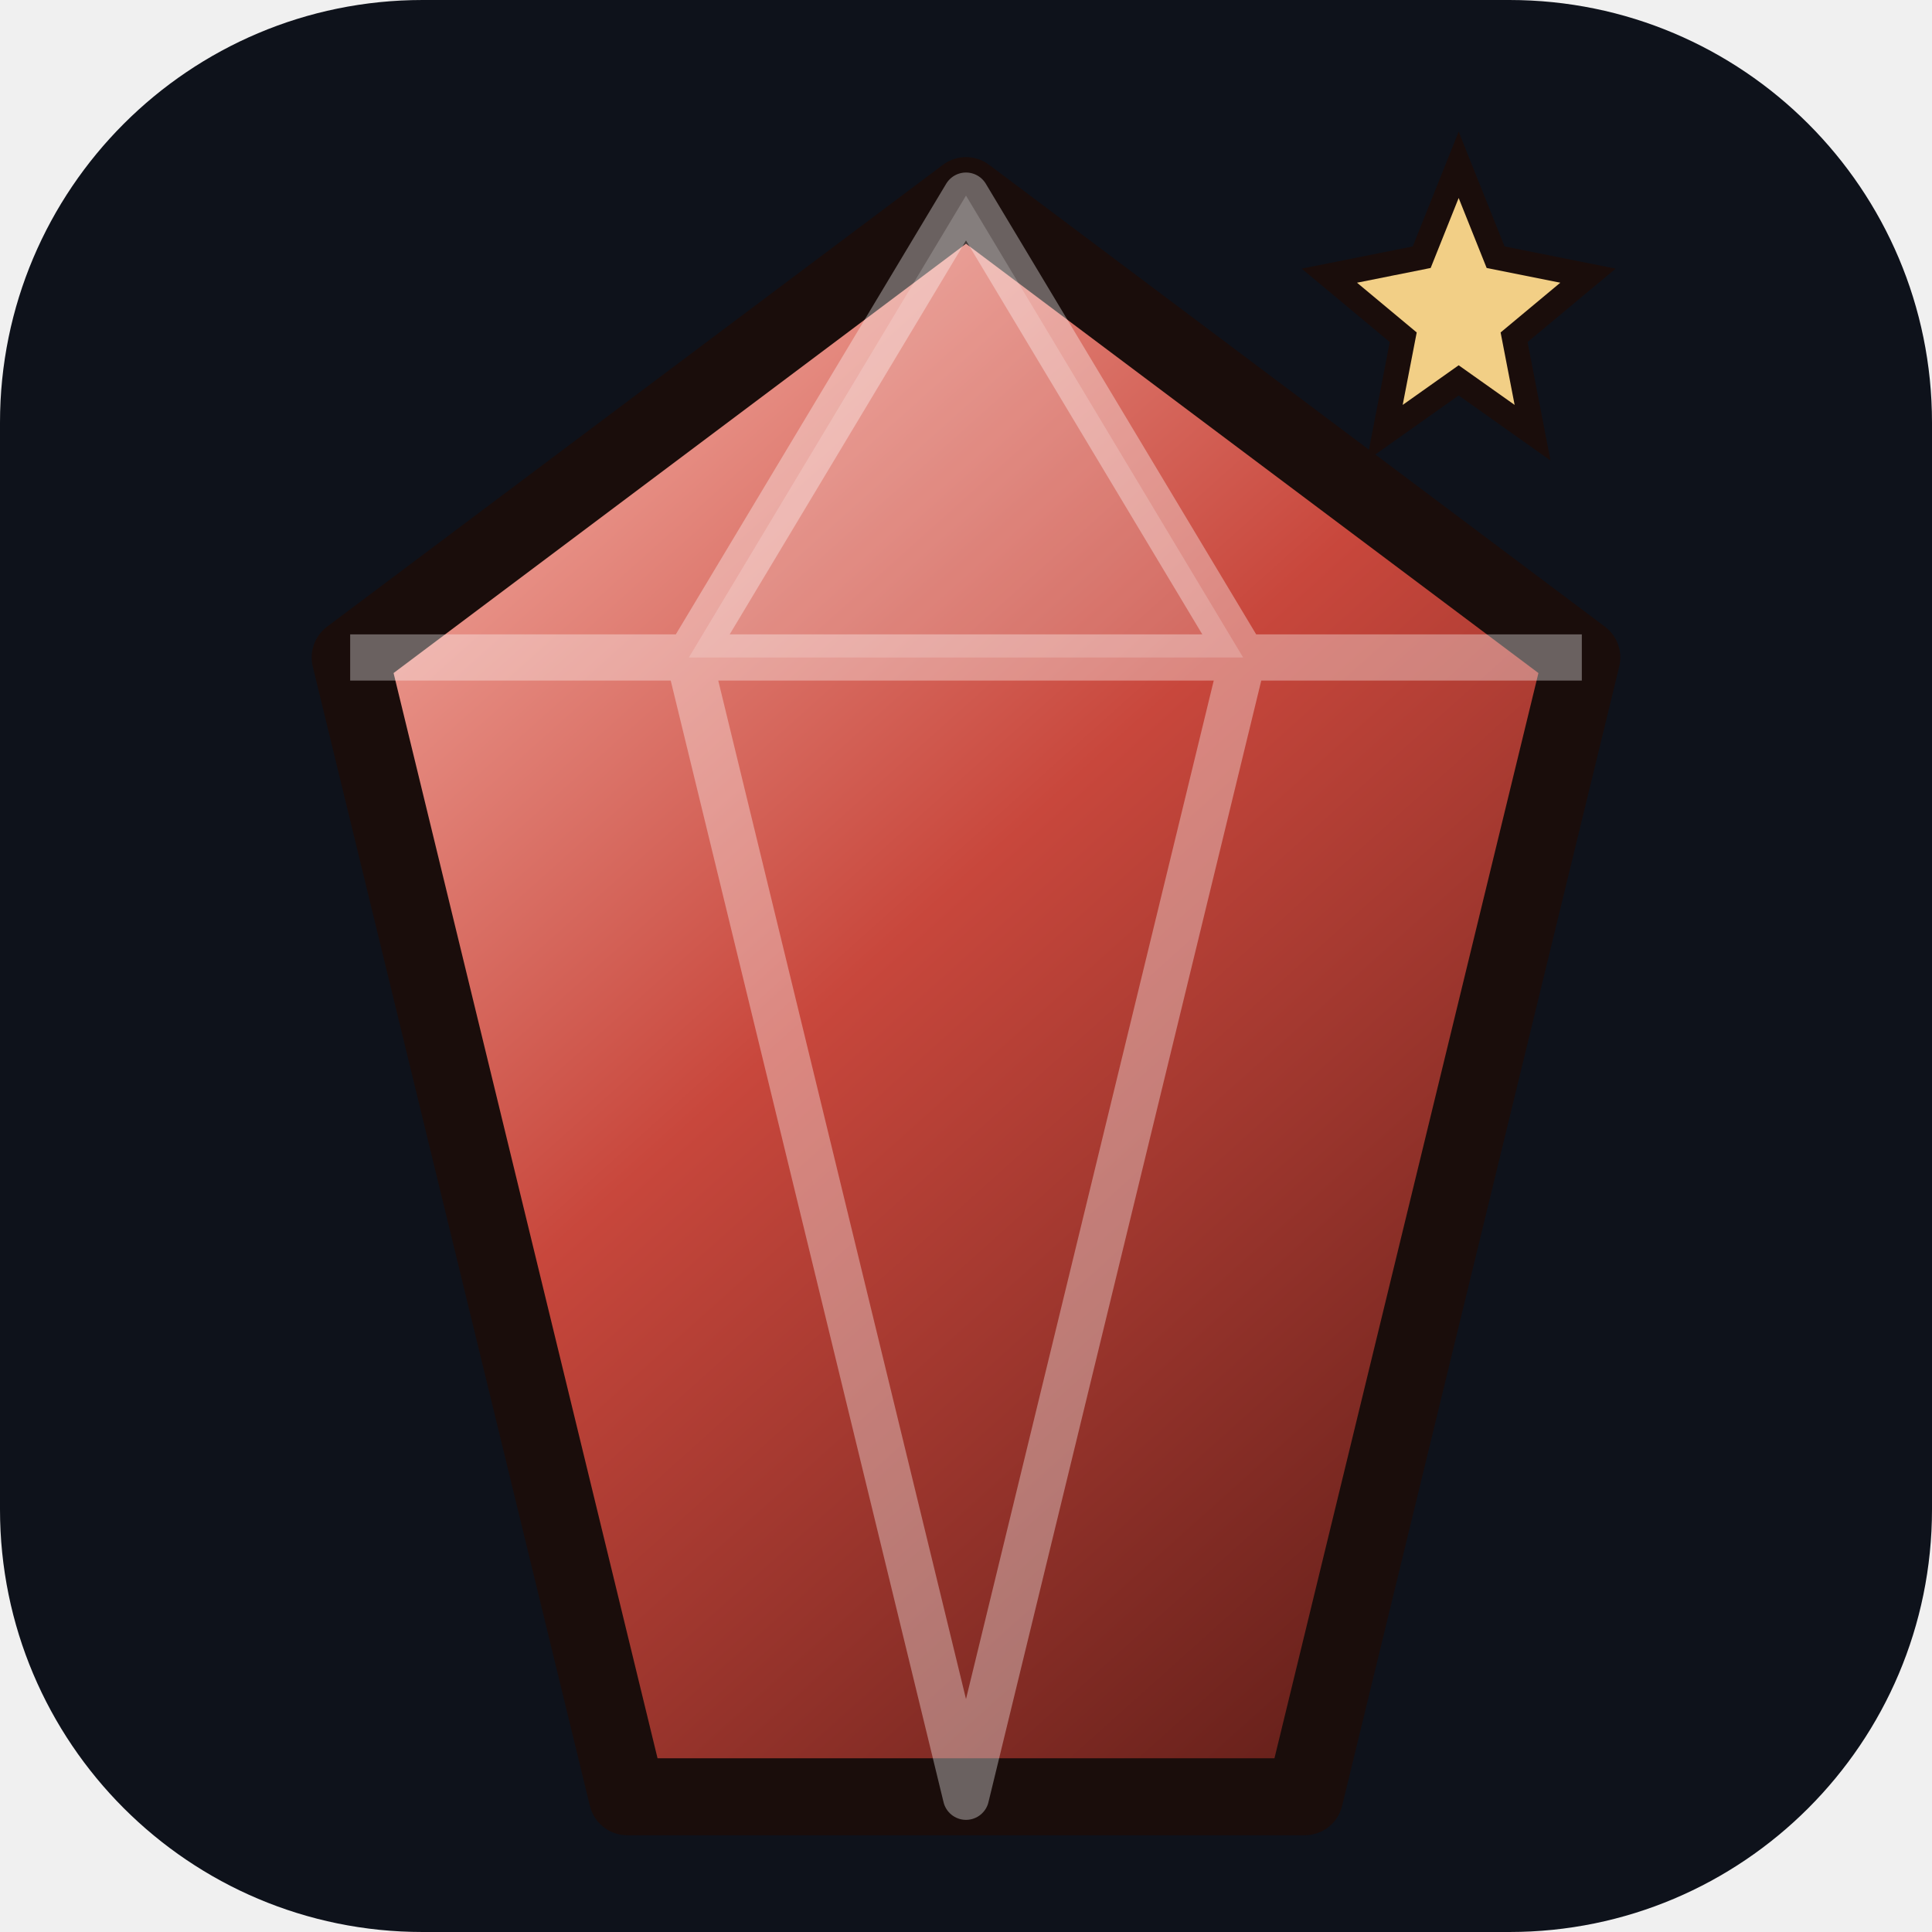
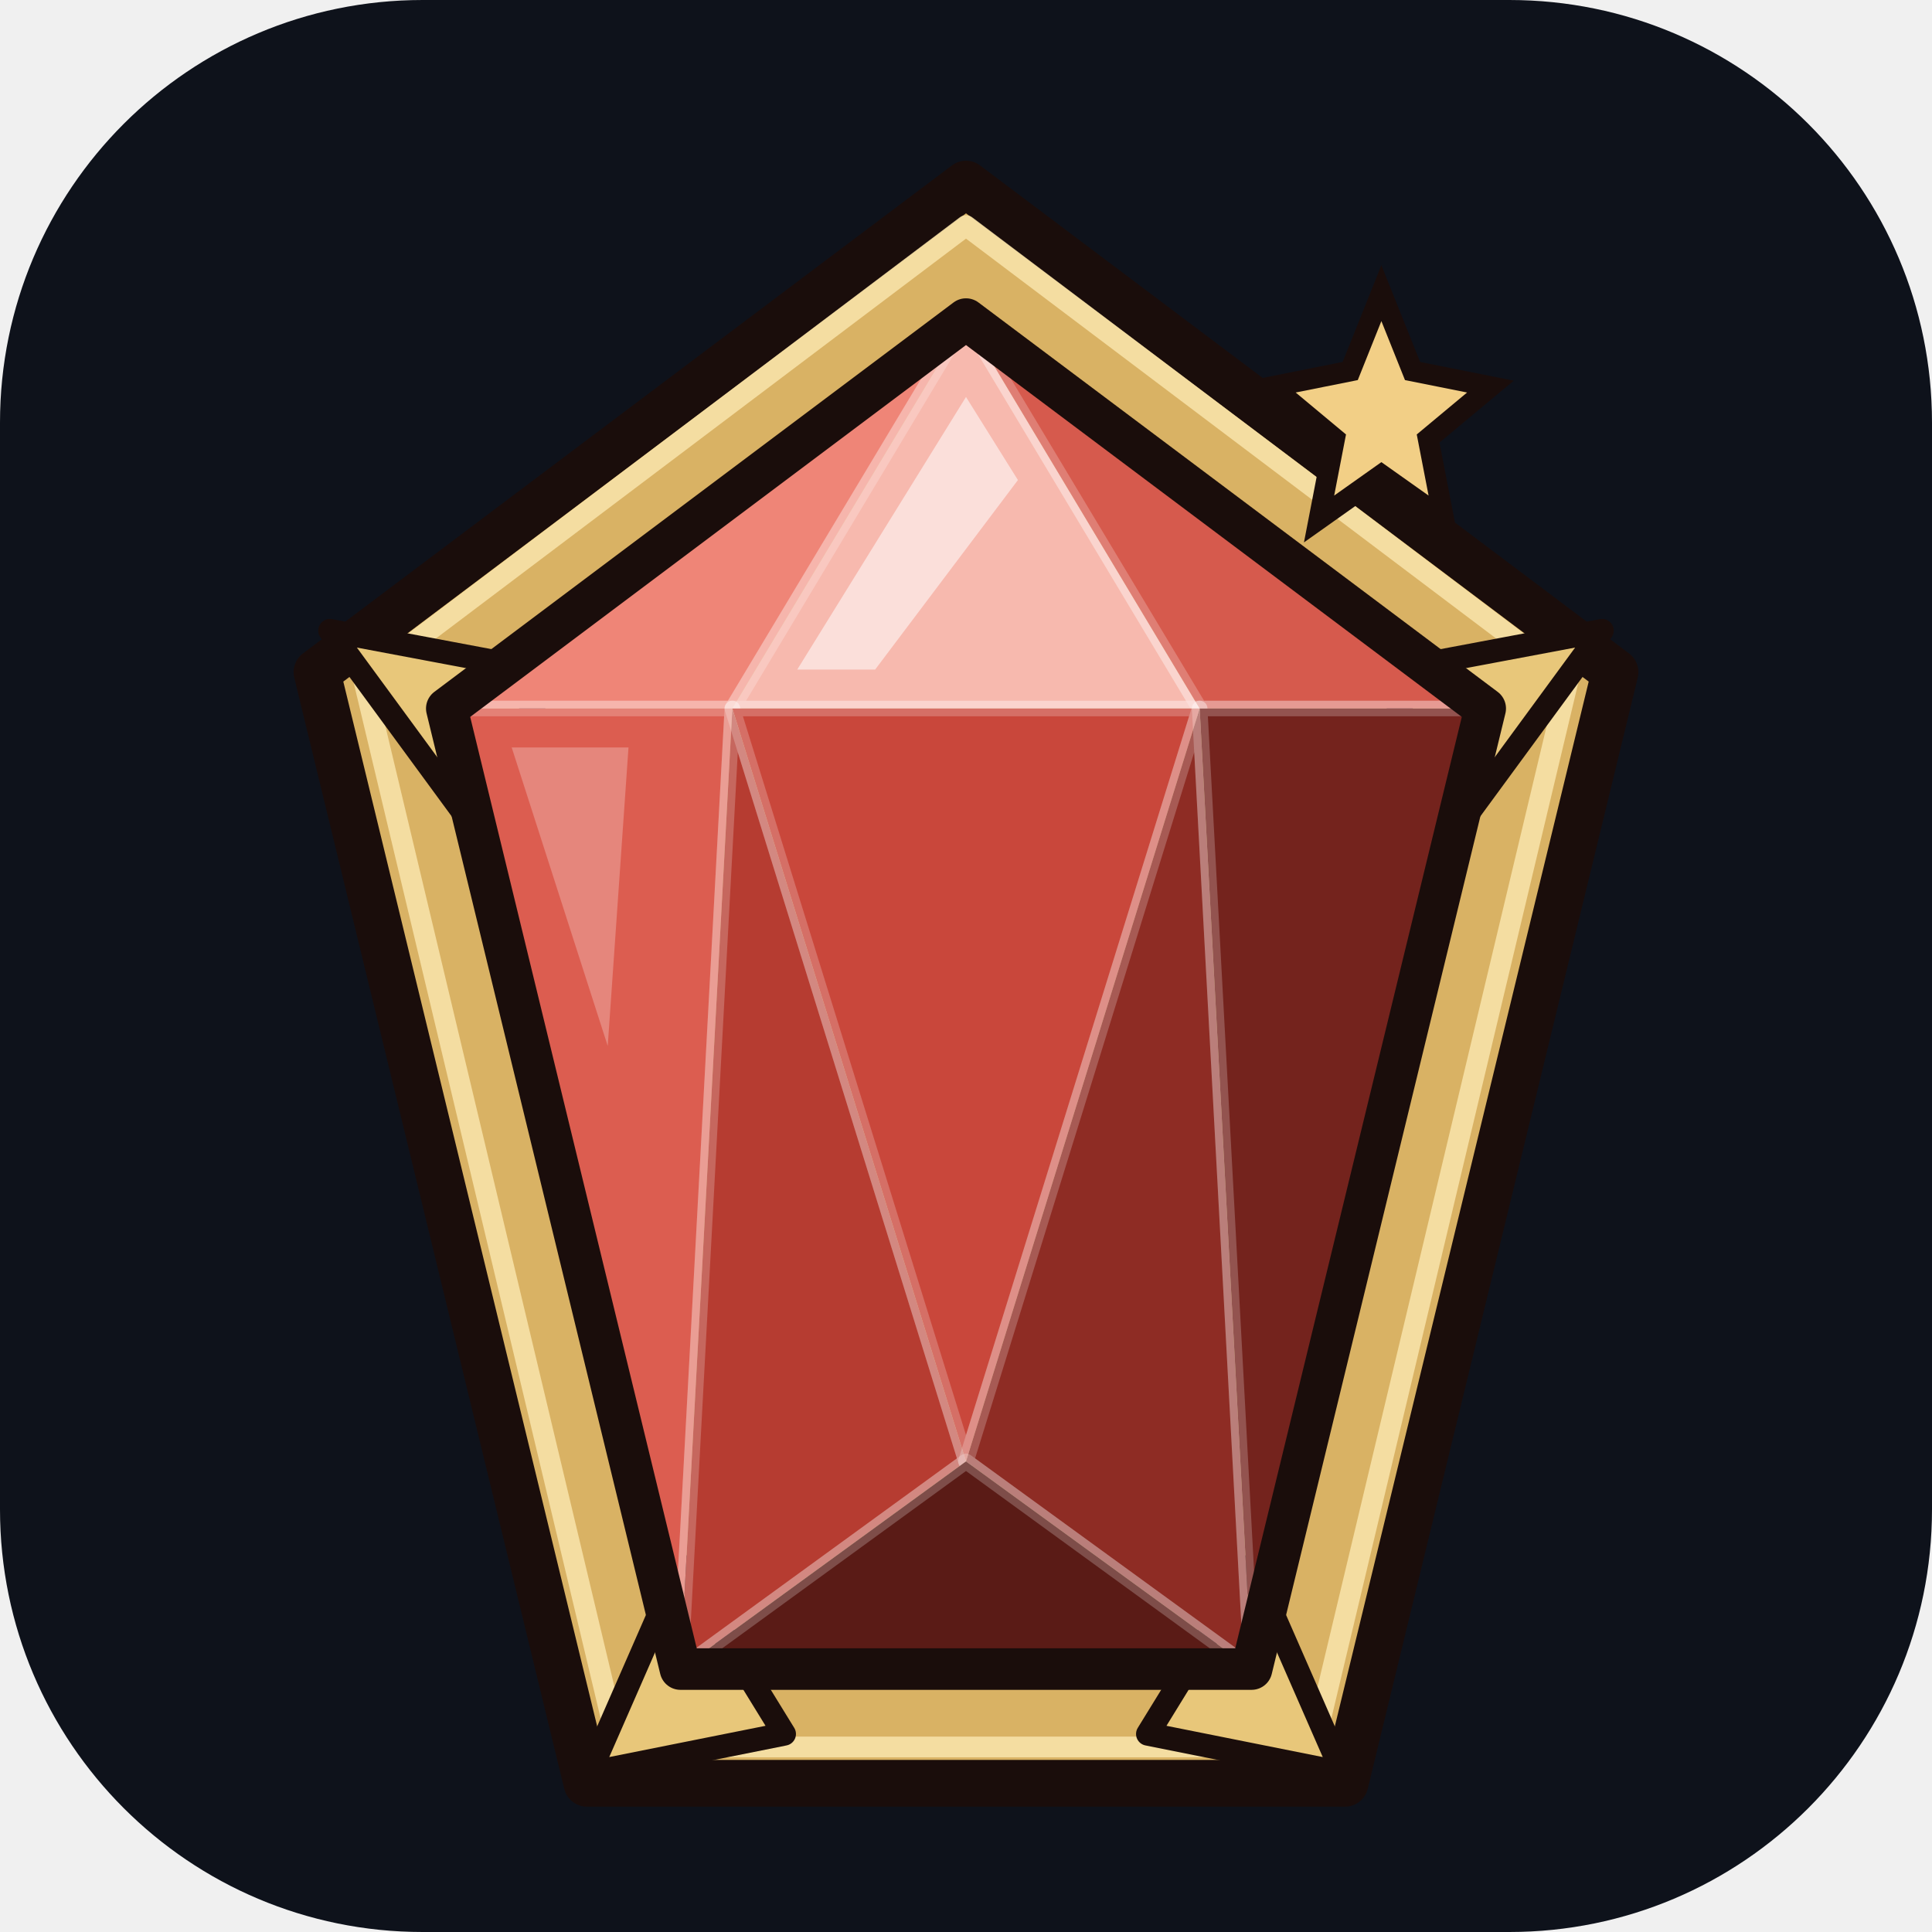
<svg xmlns="http://www.w3.org/2000/svg" viewBox="0 0 64 64">
-   <defs>
-     <linearGradient id="gem" x1="0.15" y1="0" x2="0.85" y2="1">
-       <stop offset="0" stop-color="#f6b2a8" />
-       <stop offset="0.45" stop-color="#c8473c" />
-       <stop offset="1" stop-color="#5e1d18" />
-     </linearGradient>
-   </defs>
  <rect width="64" height="64" rx="14" fill="#0e121b" />
-   <g transform="translate(32 33) scale(1.02) translate(-24 -28)">
-     <path d="M24 2 44 17 35 54H13L4 17Z" fill="url(#gem)" stroke="#1a0d0b" stroke-width="2.5" stroke-linejoin="round" />
-     <path d="M4 17h40M24 2l-9 15 9 37 9-37z" fill="none" stroke="#fff" stroke-opacity="0.35" stroke-width="1.5" stroke-linejoin="round" />
-     <path d="M15 17 24 2l9 15z" fill="#fff" opacity="0.18" />
+   <g transform="translate(32 32.5) scale(0.86) translate(-24 -27.5)">
+     <path d="M24 -3.2 49 15.6 38.6 58.4H9.4L-1 15.6Z" fill="#d9b264" stroke="#1a0d0b" stroke-width="1.8" stroke-linejoin="round" />
+     <path d="M24 -1.6 47.2 15.9 37.4 57H10.6L.8 15.9Z" fill="none" stroke="#fbe7b0" stroke-width="0.8" stroke-opacity="0.8" stroke-linejoin="round" />
+     <g fill="#e8c77a" stroke="#1a0d0b" stroke-width="0.9" stroke-linejoin="round">
+       <path d="M-.5 14 8 15.6 5 21.5Z" />
+       <path d="M48.5 14 40 15.6 43 21.5Z" />
+       <path d="M9.5 58 13 50 17 56.5Z" />
+       <path d="M38.5 58 35 50 31 56.5Z" />
+     </g>
+     <g stroke="#fff" stroke-opacity="0.22" stroke-width="0.6" stroke-linejoin="round">
+       <path d="M4 17 24 2 15 17Z" fill="#ef8577" />
+       <path d="M15 17 24 2 33 17Z" fill="#f7b9ae" />
+       <path d="M33 17 24 2 44 17Z" fill="#d65a4d" />
+       <path d="M4 17H15L13 54Z" fill="#dc5d50" />
+       <path d="M15 17 24 46 13 54Z" fill="#b63c31" />
+       <path d="M15 17H33L24 46Z" fill="#c9473b" />
+       <path d="M33 17 35 54 24 46Z" fill="#8e2c24" />
+       <path d="M33 17H44L35 54Z" fill="#74231d" />
+       <path d="M13 54 24 46 35 54Z" fill="#5a1b16" />
+     </g>
+     <path d="M17.5 15.5 24 5 26 8.2 20.5 15.5Z" fill="#fff" opacity="0.55" />
+     <path d="M6.5 18.5H11L10.2 30Z" fill="#fff" opacity="0.25" />
+     <path d="M24 2 44 17 35 54H13L4 17Z" fill="none" stroke="#1a0d0b" stroke-width="1.6" stroke-linejoin="round" />
    <path d="m40 1 1.2 3 3 .6-2.4 2 .6 3.1L40 8l-2.4 1.7.6-3.1-2.4-2 3-.6z" fill="#f2cf86" stroke="#1a0d0b" stroke-width="0.8" />
  </g>
</svg>
